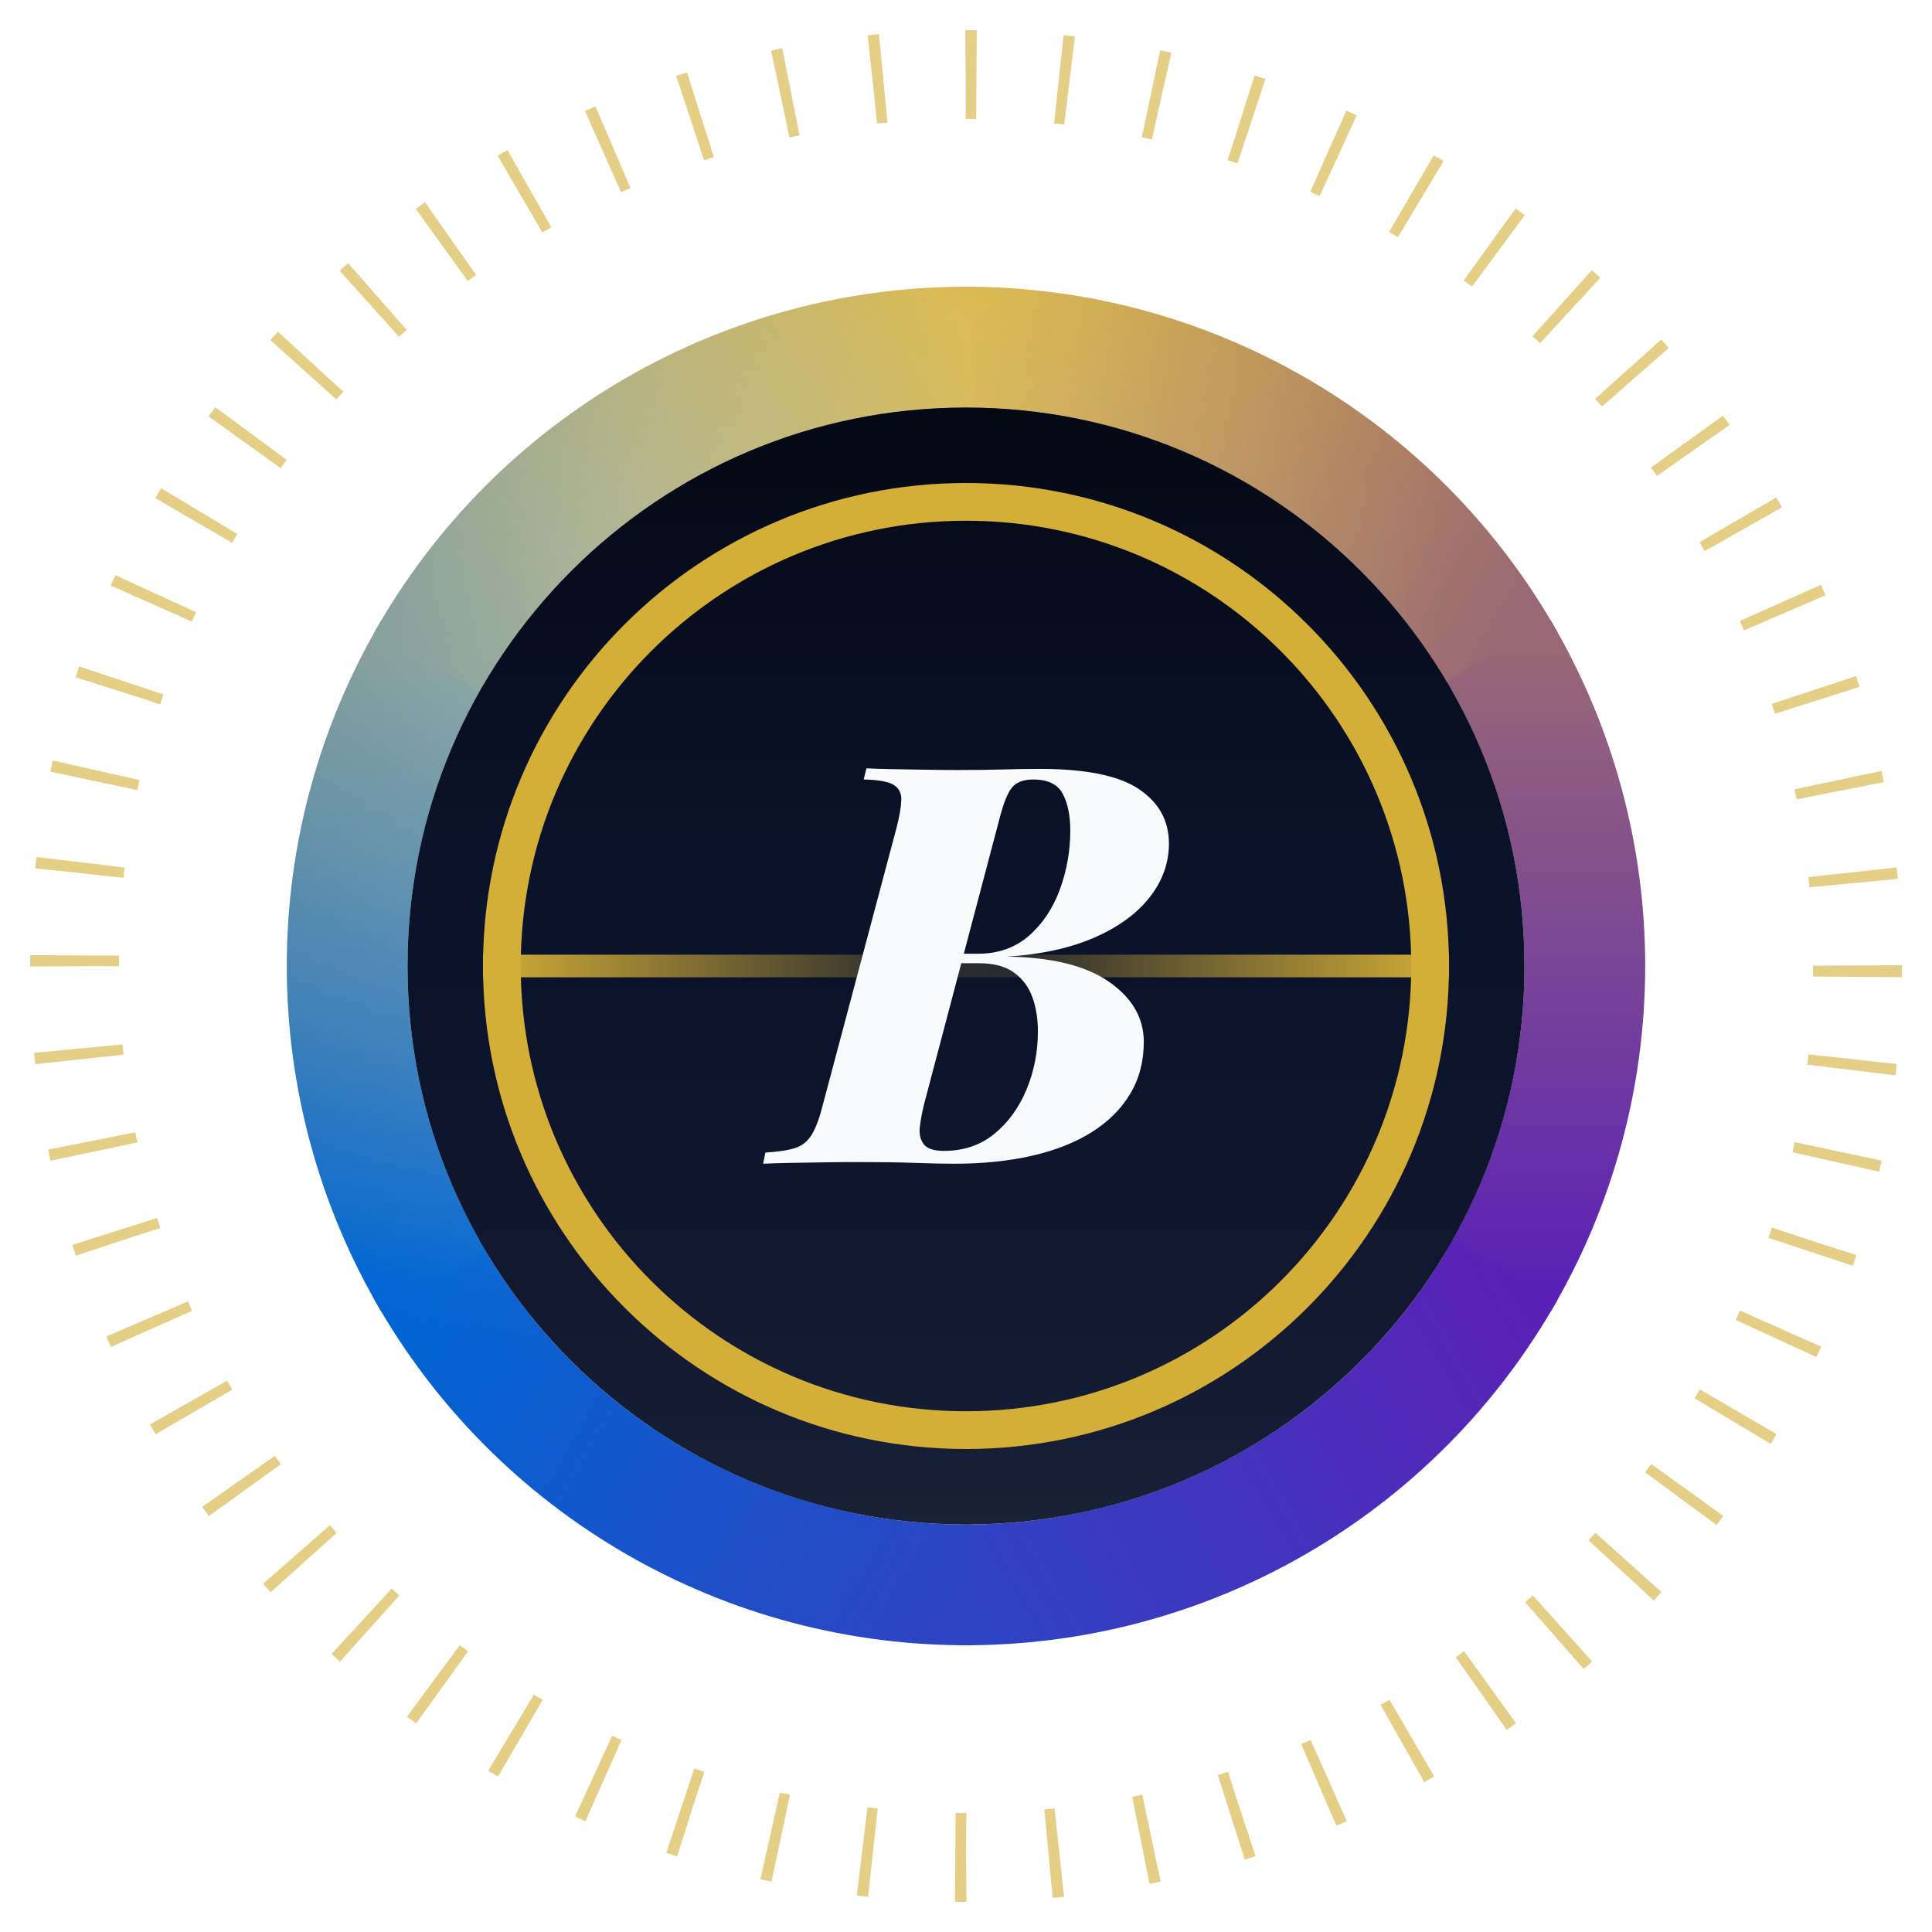
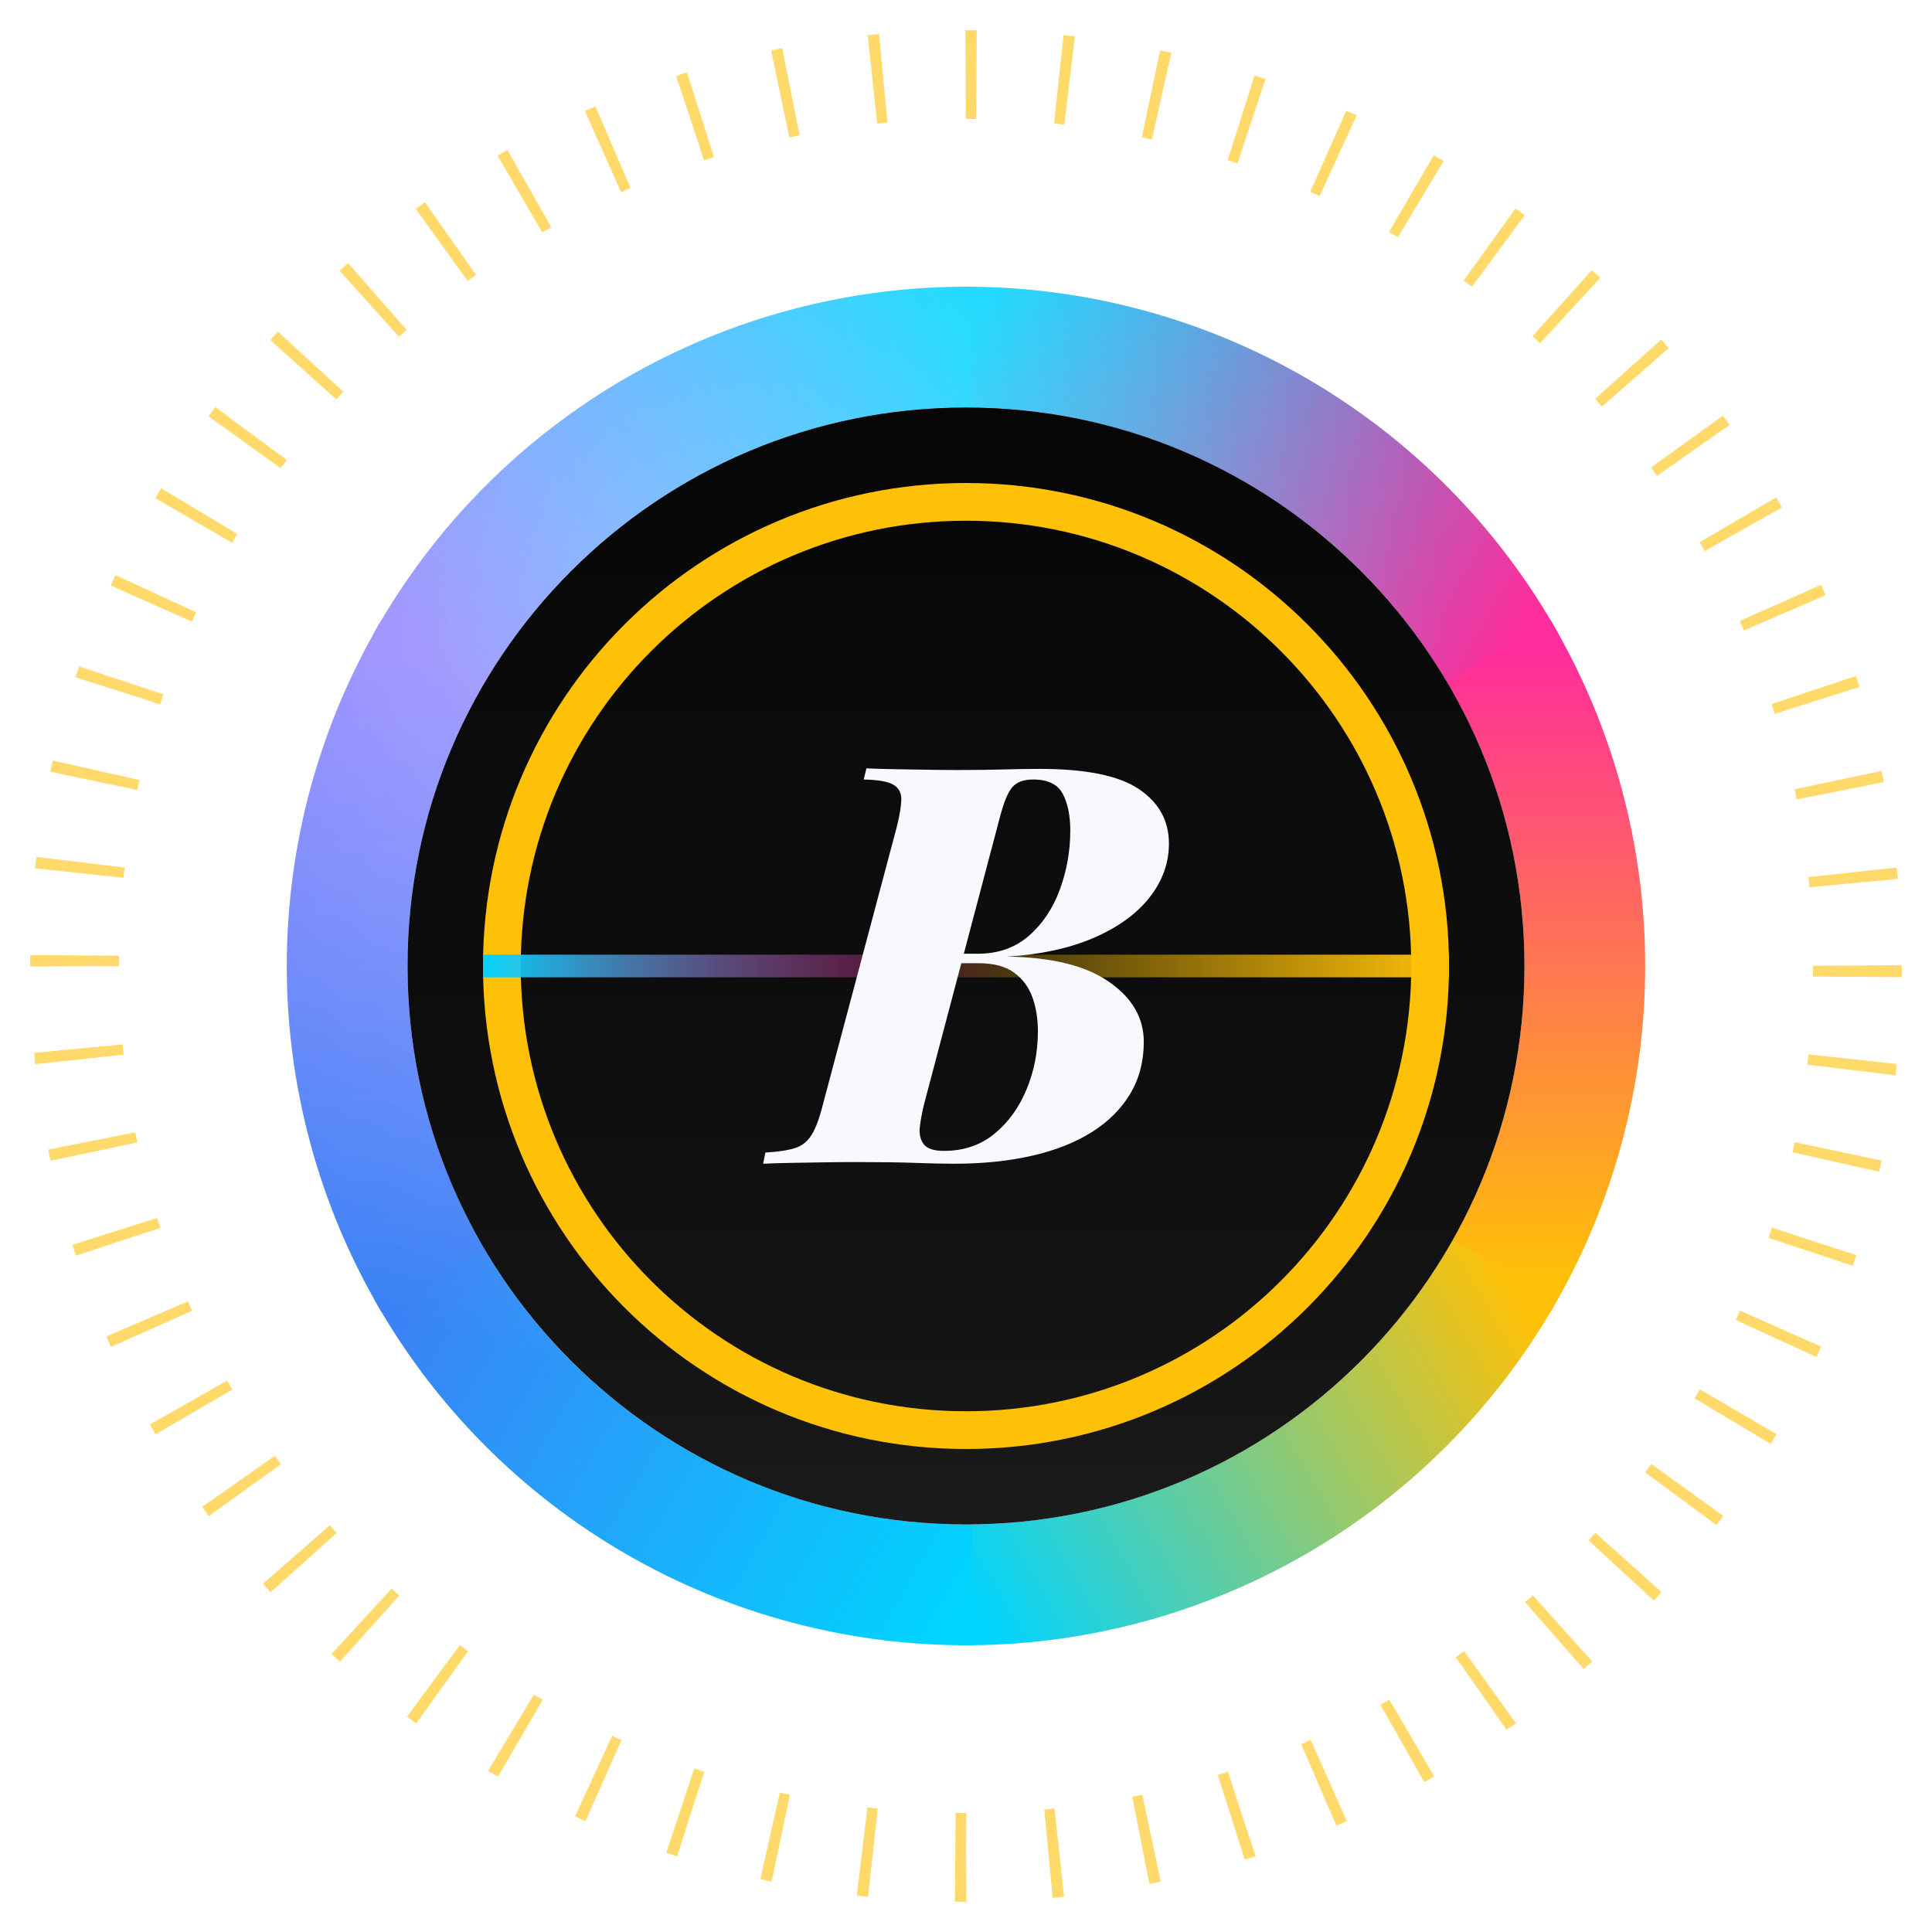
<svg xmlns="http://www.w3.org/2000/svg" viewBox="0 0 256 256" width="256" height="256" role="img" aria-label="Birth Hub 360">
  <defs>
    <linearGradient id="bh-o0" gradientUnits="userSpaceOnUse" x1="127.14" y1="46.00" x2="199.44" y2="87.75">
-       <stop offset="0" stop-color="#D4AF37" />
-       <stop offset="1" stop-color="#986876" />
+       <stop offset="0" stop-color="#00D4FF" />
+       <stop offset="1" stop-color="#FF2D9B" />
    </linearGradient>
    <linearGradient id="bh-o1" gradientUnits="userSpaceOnUse" x1="198.58" y1="86.26" x2="198.58" y2="169.74">
-       <stop offset="0" stop-color="#986876" />
-       <stop offset="1" stop-color="#5B21B6" />
+       <stop offset="0" stop-color="#FF2D9B" />
+       <stop offset="1" stop-color="#FFC107" />
    </linearGradient>
    <linearGradient id="bh-o2" gradientUnits="userSpaceOnUse" x1="199.44" y1="168.25" x2="127.14" y2="210.00">
-       <stop offset="0" stop-color="#5B21B6" />
-       <stop offset="1" stop-color="#2E43C4" />
+       <stop offset="0" stop-color="#FFC107" />
+       <stop offset="1" stop-color="#00D4FF" />
    </linearGradient>
    <linearGradient id="bh-o3" gradientUnits="userSpaceOnUse" x1="128.86" y1="210.00" x2="56.56" y2="168.25">
-       <stop offset="0" stop-color="#2E43C4" />
-       <stop offset="1" stop-color="#0065D2" />
+       <stop offset="0" stop-color="#00D4FF" />
+       <stop offset="1" stop-color="#3B82F6" />
    </linearGradient>
    <linearGradient id="bh-o4" gradientUnits="userSpaceOnUse" x1="57.42" y1="169.74" x2="57.42" y2="86.26">
-       <stop offset="0" stop-color="#0065D2" />
-       <stop offset="1" stop-color="#6A8A84" />
+       <stop offset="0" stop-color="#3B82F6" />
+       <stop offset="1" stop-color="#8B7DFF" />
    </linearGradient>
    <linearGradient id="bh-o5" gradientUnits="userSpaceOnUse" x1="56.56" y1="87.75" x2="128.86" y2="46.00">
-       <stop offset="0" stop-color="#6A8A84" />
-       <stop offset="1" stop-color="#D4AF37" />
+       <stop offset="0" stop-color="#8B7DFF" />
+       <stop offset="1" stop-color="#00D4FF" />
    </linearGradient>
    <linearGradient id="bh-bar" x1="0" y1="0" x2="1" y2="0">
-       <stop offset="0" stop-color="#D4AF37" />
-       <stop offset="0.45" stop-color="#D4AF37" stop-opacity="0.15" />
-       <stop offset="0.55" stop-color="#D4AF37" stop-opacity="0.15" />
-       <stop offset="1" stop-color="#D4AF37" />
+       <stop offset="0" stop-color="#00D4FF" />
+       <stop offset="0.45" stop-color="#FF2D9B" stop-opacity="0.25" />
+       <stop offset="0.55" stop-color="#FFC107" stop-opacity="0.25" />
+       <stop offset="1" stop-color="#FFC107" />
    </linearGradient>
    <radialGradient id="bh-sheen" cx="0.3" cy="0.25" r="0.55">
      <stop offset="0" stop-color="#FFFFFF" stop-opacity="0.34" />
      <stop offset="1" stop-color="#FFFFFF" stop-opacity="0" />
    </radialGradient>
    <linearGradient id="bh-core-shade" x1="0" y1="0" x2="0" y2="1">
      <stop offset="0" stop-color="#000000" stop-opacity="0.55" />
      <stop offset="0.42" stop-color="#000000" stop-opacity="0" />
      <stop offset="1" stop-color="#FFFFFF" stop-opacity="0.06" />
    </linearGradient>
  </defs>
  <g id="bh-emblem">
-     <circle cx="128.0" cy="128.0" r="118.12" fill="none" stroke="#D4AF37" stroke-width="11.77" opacity="0.6" stroke-dasharray="1.44 10.93" />
+     <circle cx="128.0" cy="128.0" r="118.12" fill="none" stroke="#FFC107" stroke-width="11.77" opacity="0.6" stroke-dasharray="1.44 10.93" />
    <g fill="none" stroke-width="16.0">
      <path stroke="url(#bh-o0)" d="M127.14 46.00 A82.0 82.0 0 0 1 199.44 87.75" />
      <path stroke="url(#bh-o1)" d="M198.58 86.26 A82.0 82.0 0 0 1 198.58 169.74" />
      <path stroke="url(#bh-o2)" d="M199.44 168.25 A82.0 82.0 0 0 1 127.14 210.00" />
      <path stroke="url(#bh-o3)" d="M128.86 210.00 A82.0 82.0 0 0 1 56.56 168.25" />
      <path stroke="url(#bh-o4)" d="M57.42 169.74 A82.0 82.0 0 0 1 57.42 86.26" />
      <path stroke="url(#bh-o5)" d="M56.56 87.75 A82.0 82.0 0 0 1 128.86 46.00" />
    </g>
    <circle cx="128.0" cy="128.0" r="90" fill="url(#bh-sheen)" />
-     <circle cx="128.0" cy="128.0" r="74.0" fill="#0B132B" />
+     <circle cx="128.0" cy="128.0" r="74.0" fill="#0D0D0D" />
    <circle cx="128.0" cy="128.0" r="74.0" fill="url(#bh-core-shade)" />
-     <circle cx="128.0" cy="128.0" r="61.5" fill="none" stroke="#D4AF37" stroke-width="5.0" />
+     <circle cx="128.0" cy="128.0" r="61.5" fill="none" stroke="#FFC107" stroke-width="5.0" />
    <rect x="64.0" y="126.5" width="128.0" height="3.0" fill="url(#bh-bar)" />
-     <path fill="#F8FAFC" transform="matrix(0.074 0 0 -0.074 104.45 154.20)" d="M450.4 707Q574.2 707 627.9 670.8Q681.6 634.6 681.6 573.4Q681.6 520.8 646.8 476.7Q612 432.6 547 404.5Q482 376.4 391 370.8Q511 369.4 573.8 326.1Q636.6 282.8 636.6 218.2Q636.6 165.8 612.2 125.1Q587.8 84.4 543.2 56.4Q498.6 28.4 436 14.2Q373.4 0 297 0Q267.8 0 227.6 1.5Q187.4 3 121 3Q94.8 3 63.8 2.5Q32.8 2 3.7 1.5Q-25.4 1 -45 0L-41 20Q-7 22 12 28Q31 34 42 52Q53 70 62 106L194 602Q201.8 632.8 202.4 651.3Q203 669.8 188.5 678.5Q174 687.2 135 688L140 708Q159.6 707 188.2 706.5Q216.8 706 247.7 705.5Q278.6 705 303 705Q353.2 705 385.7 706Q418.2 707 450.4 707ZM266 359 270 376H339.2Q393.8 376 430.6 407.9Q467.4 439.8 486.2 490.8Q505 541.8 505 596.8Q505 636.6 491.5 662.3Q478 688 438.6 688Q413 688 401 674.1Q389 660.2 378 617L243 106Q238.2 86.4 235.7 67.1Q233.2 47.8 242.2 35.4Q251.2 23 278.8 23Q331.6 23 368.9 53.4Q406.2 83.8 426.6 132.9Q447 182 447 237.2Q447 270.4 437.2 297.9Q427.4 325.4 404.3 342.2Q381.2 359 341.6 359Z" />
+     <path fill="#F8F9FF" transform="matrix(0.074 0 0 -0.074 104.45 154.20)" d="M450.4 707Q574.2 707 627.9 670.8Q681.6 634.6 681.6 573.4Q681.6 520.8 646.8 476.7Q612 432.6 547 404.5Q482 376.4 391 370.8Q511 369.4 573.8 326.1Q636.6 282.8 636.6 218.2Q636.6 165.8 612.2 125.1Q587.8 84.4 543.2 56.4Q498.6 28.4 436 14.2Q373.4 0 297 0Q267.8 0 227.6 1.5Q187.4 3 121 3Q94.8 3 63.8 2.5Q32.8 2 3.7 1.5Q-25.4 1 -45 0L-41 20Q-7 22 12 28Q31 34 42 52Q53 70 62 106L194 602Q201.8 632.8 202.4 651.3Q203 669.8 188.5 678.5Q174 687.2 135 688L140 708Q159.6 707 188.2 706.5Q216.8 706 247.7 705.5Q278.6 705 303 705Q353.2 705 385.7 706Q418.2 707 450.4 707ZM266 359 270 376H339.2Q393.8 376 430.6 407.9Q467.4 439.8 486.2 490.8Q505 541.8 505 596.8Q505 636.6 491.5 662.3Q478 688 438.6 688Q413 688 401 674.1Q389 660.2 378 617L243 106Q238.2 86.4 235.7 67.1Q233.2 47.8 242.2 35.4Q251.2 23 278.8 23Q331.6 23 368.9 53.4Q406.2 83.8 426.6 132.9Q447 182 447 237.2Q447 270.4 437.2 297.9Q427.4 325.4 404.3 342.2Q381.2 359 341.6 359Z" />
  </g>
</svg>
